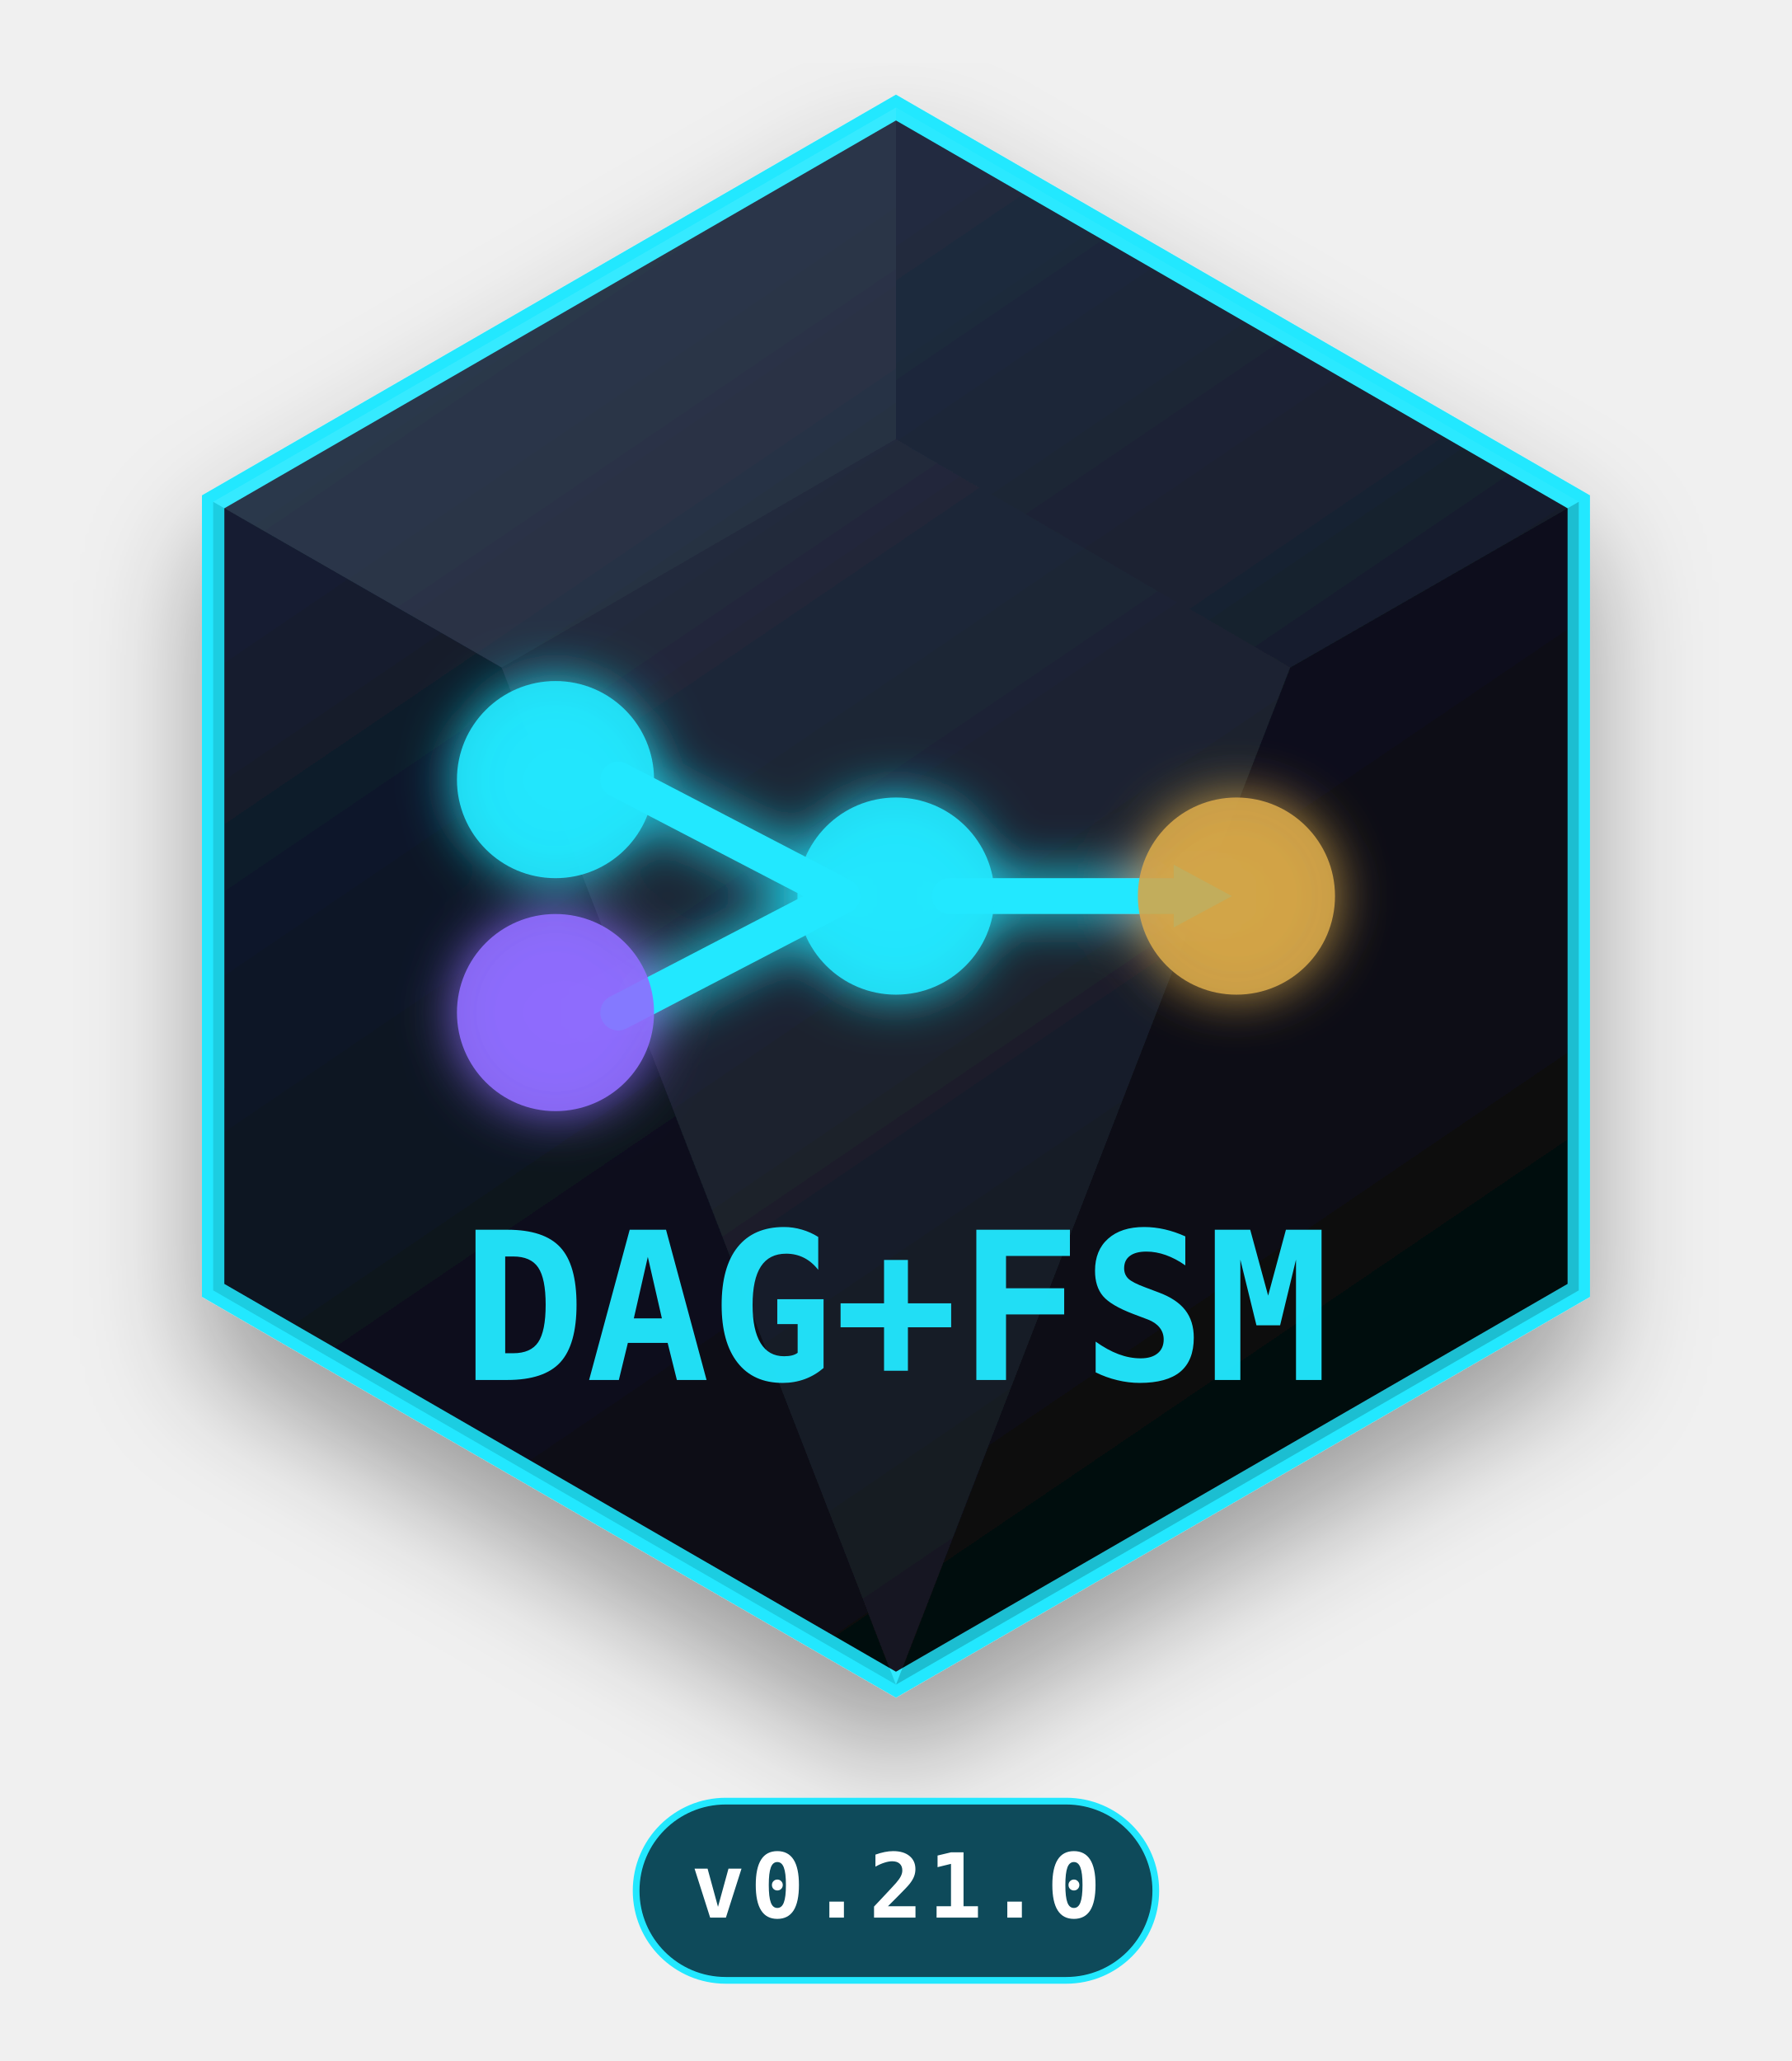
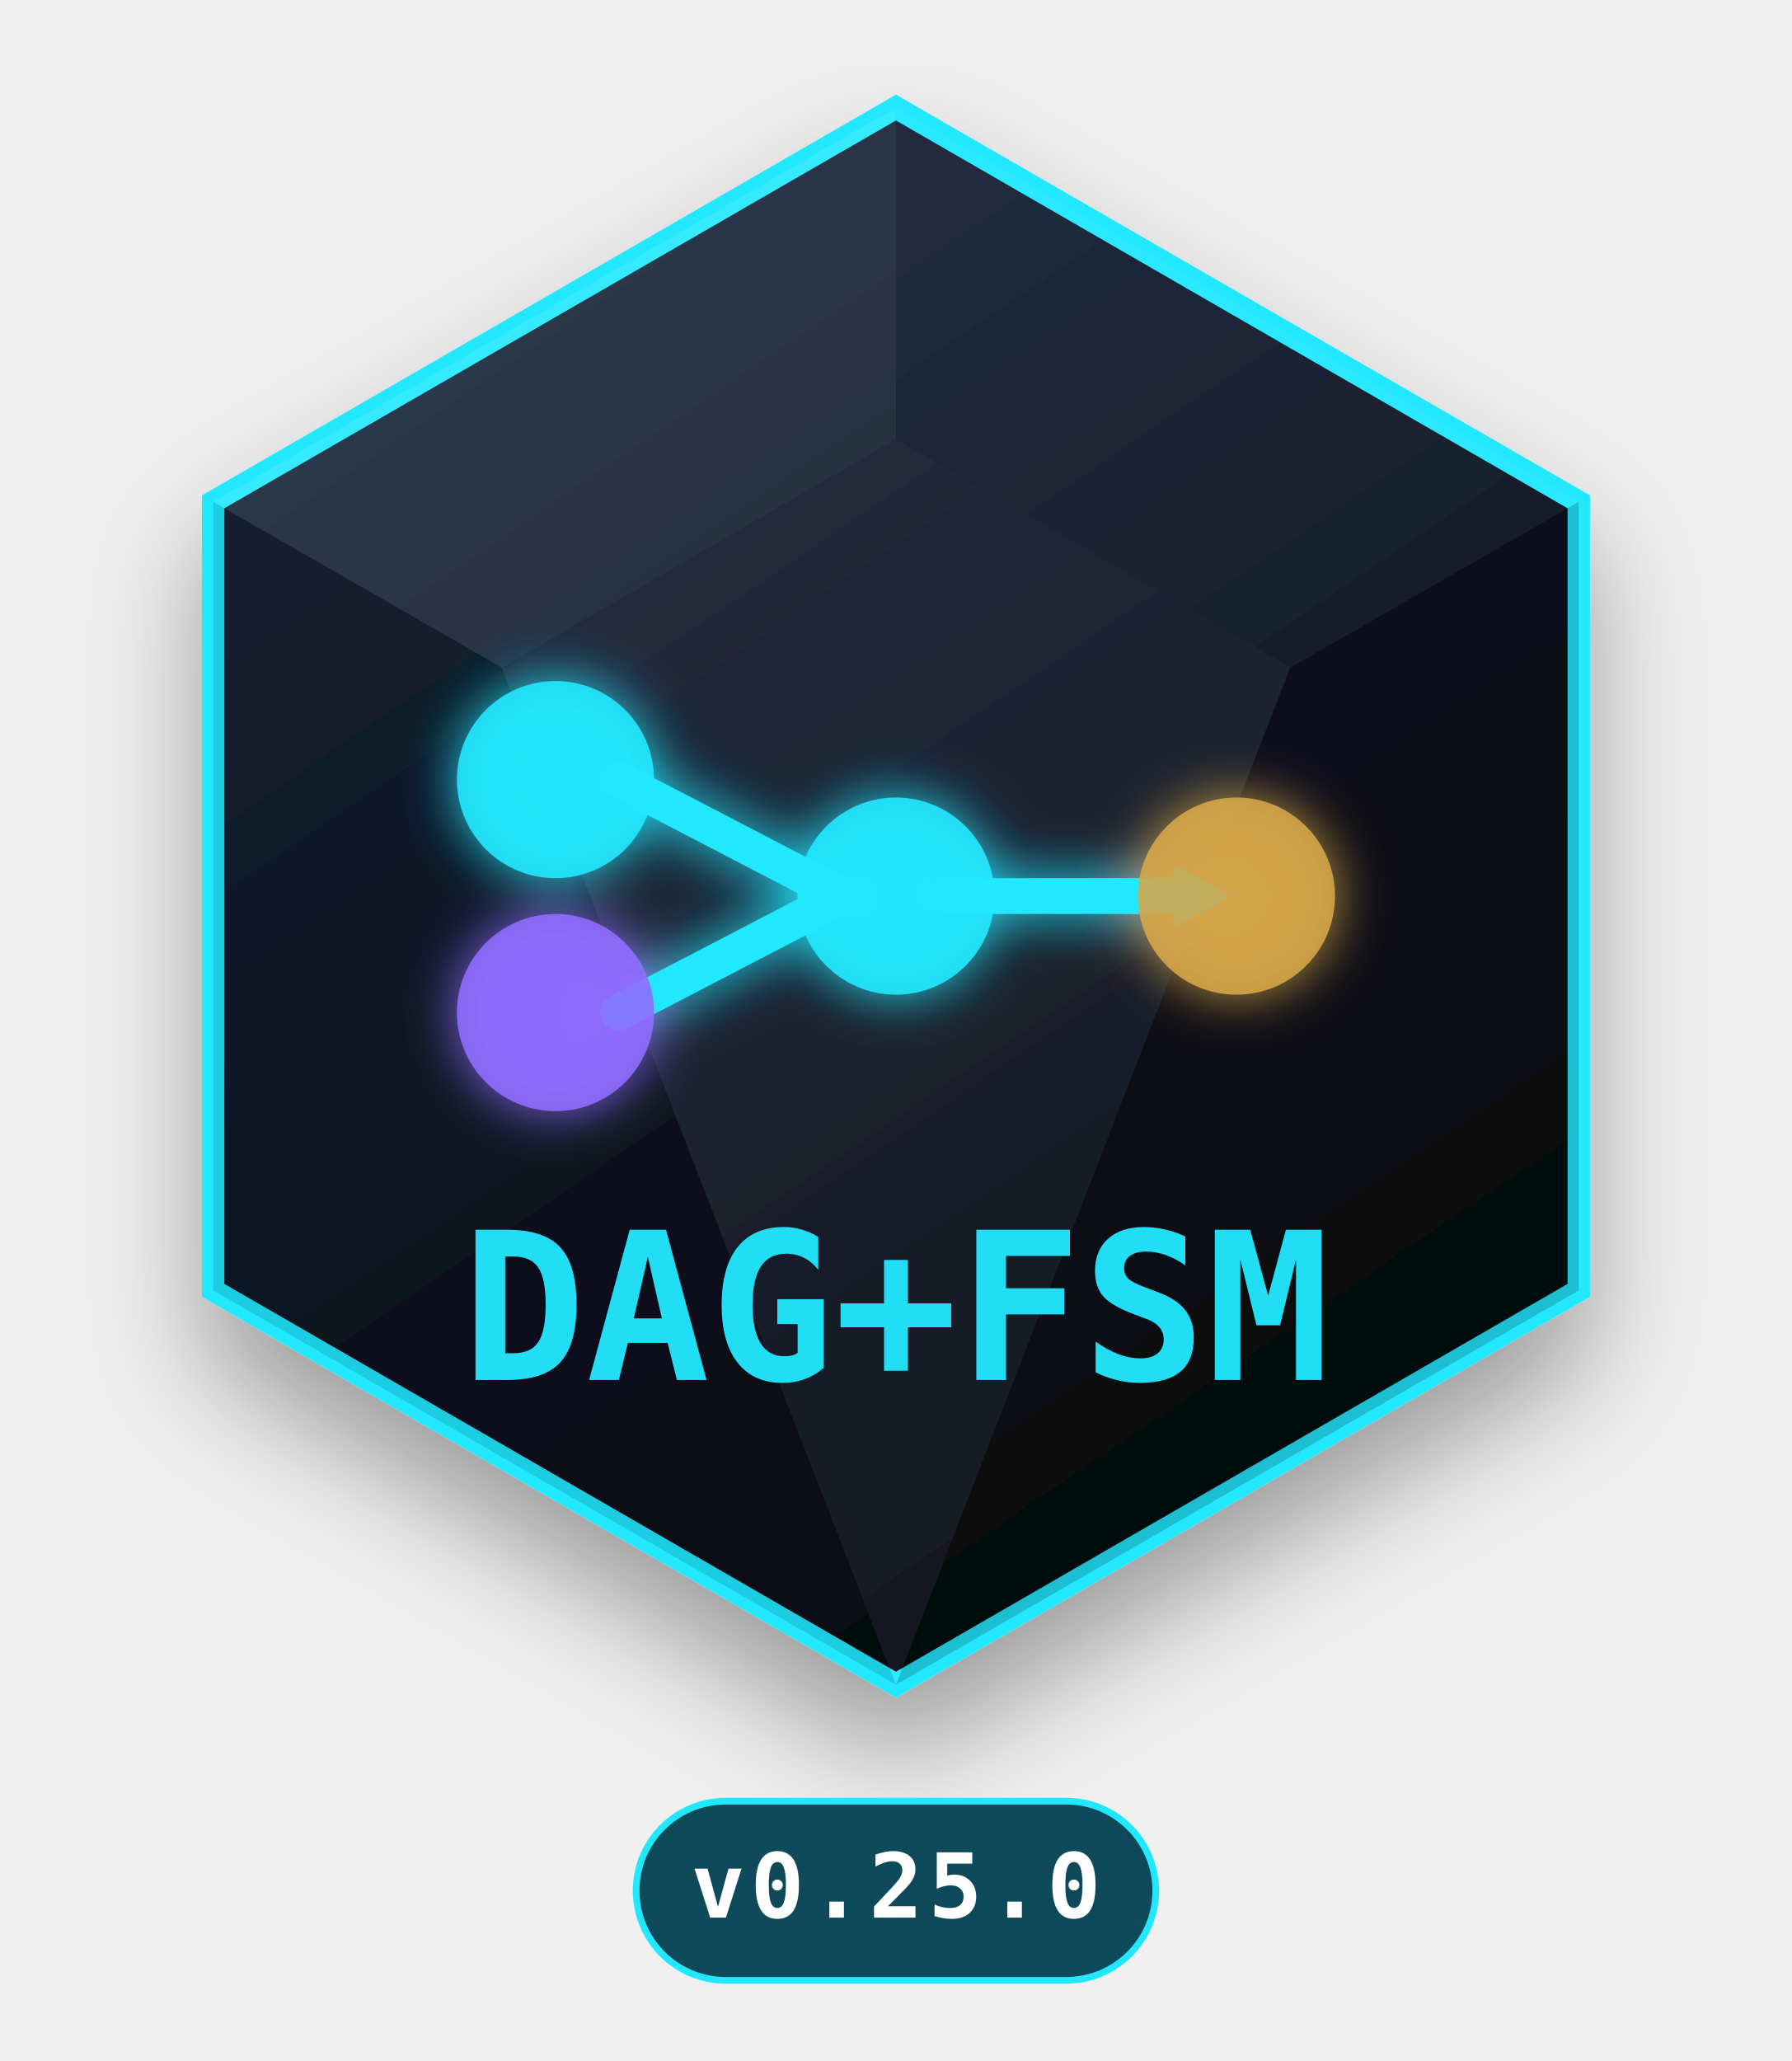
- <svg xmlns="http://www.w3.org/2000/svg" viewBox="0 0 400 460" role="img" aria-label="Dagonizer v0.21.0">
+ <svg xmlns="http://www.w3.org/2000/svg" viewBox="0 0 400 460" role="img" aria-label="Dagonizer v0.25.0">
  <defs>
    <linearGradient id="facetNavy" x1="86" y1="32" x2="314" y2="368" gradientUnits="userSpaceOnUse">
      <stop offset="0" stop-color="#1a2840" />
      <stop offset="0.48" stop-color="#0e1525" />
      <stop offset="1" stop-color="#04060a" />
    </linearGradient>
    <linearGradient id="facetTeal" x1="86" y1="32" x2="314" y2="368" gradientUnits="userSpaceOnUse">
      <stop offset="0" stop-color="#5ef5ff" />
      <stop offset="0.52" stop-color="#22e8ff" />
      <stop offset="1" stop-color="#0bb8cc" />
    </linearGradient>
    <filter id="nodeShadow" x="-35%" y="-35%" width="170%" height="170%">
      <feDropShadow dx="0" dy="14" stdDeviation="13" flood-color="#000000" flood-opacity="0.35" />
    </filter>
    <filter id="glowTeal" x="-30%" y="-30%" width="160%" height="160%">
      <feGaussianBlur stdDeviation="6" result="blur" />
      <feMerge>
        <feMergeNode in="blur" />
        <feMergeNode in="SourceGraphic" />
      </feMerge>
    </filter>
    <style>
      .round { stroke-linecap: round; stroke-linejoin: round; }
      .monoText { font-family: ui-monospace, SFMono-Regular, Menlo, Monaco, Consolas, monospace; font-weight: 900; }
      .version { font-family: ui-monospace, "SF Mono", Menlo, Consolas, monospace; font-weight: 700; letter-spacing: 0.06em; fill: #ffffff; }
    </style>
  </defs>
  <g id="dagonizer-node">
    <g id="node-body" filter="url(#nodeShadow)">
      <path id="node-base" d="M200 24 L352.42 112 L352.42 288 L200 376 L47.58 288 L47.58 112 Z" fill="url(#facetNavy)" stroke="#22e8ff" stroke-width="5" />
      <path id="facet-top-left" d="M200 24 L47.58 112 L112 149 L200 98 Z" fill="#FFFFFF" opacity="0.09" />
      <path id="facet-top-right" d="M200 24 L352.42 112 L288 149 L200 98 Z" fill="#FFFFFF" opacity="0.05" />
      <path id="facet-lower-left" d="M47.58 112 L112 149 L200 376 L47.58 288 Z" fill="#000000" opacity="0.12" />
      <path id="facet-lower-right" d="M352.42 112 L288 149 L200 376 L352.42 288 Z" fill="#000000" opacity="0.18" />
      <path id="facet-center" d="M112 149 L200 98 L288 149 L200 376 Z" fill="#FFFFFF" opacity="0.06" />
    </g>
    <g id="dag-glyph" filter="url(#glowTeal)">
      <line x1="138" y1="174" x2="188" y2="200" stroke="#22e8ff" stroke-width="8" class="round" />
      <line x1="138" y1="226" x2="188" y2="200" stroke="#22e8ff" stroke-width="8" class="round" />
      <line x1="212" y1="200" x2="262" y2="200" stroke="#22e8ff" stroke-width="8" class="round" />
      <polygon points="262,193 275,200 262,207" fill="#22e8ff" />
      <circle cx="124" cy="174" r="22" fill="#22e8ff" opacity="0.90" />
      <circle cx="124" cy="226" r="22" fill="#8f6dff" opacity="0.90" />
      <circle cx="200" cy="200" r="22" fill="#22e8ff" opacity="0.90" />
      <circle cx="276" cy="200" r="22" fill="#d4a649" opacity="0.90" />
    </g>
    <text class="monoText" x="200" y="308" text-anchor="middle" font-size="46" fill="#22e8ff" opacity="0.95">DAG+FSM</text>
  </g>
  <rect x="142" y="402" width="116" height="40" rx="20" fill="#0e4a5a" stroke="#22e8ff" stroke-width="1.5" />
-   <text class="version" x="200" y="428" text-anchor="middle" font-size="20">v0.21.0</text>
+   <text class="version" x="200" y="428" text-anchor="middle" font-size="20">v0.25.0</text>
</svg>
